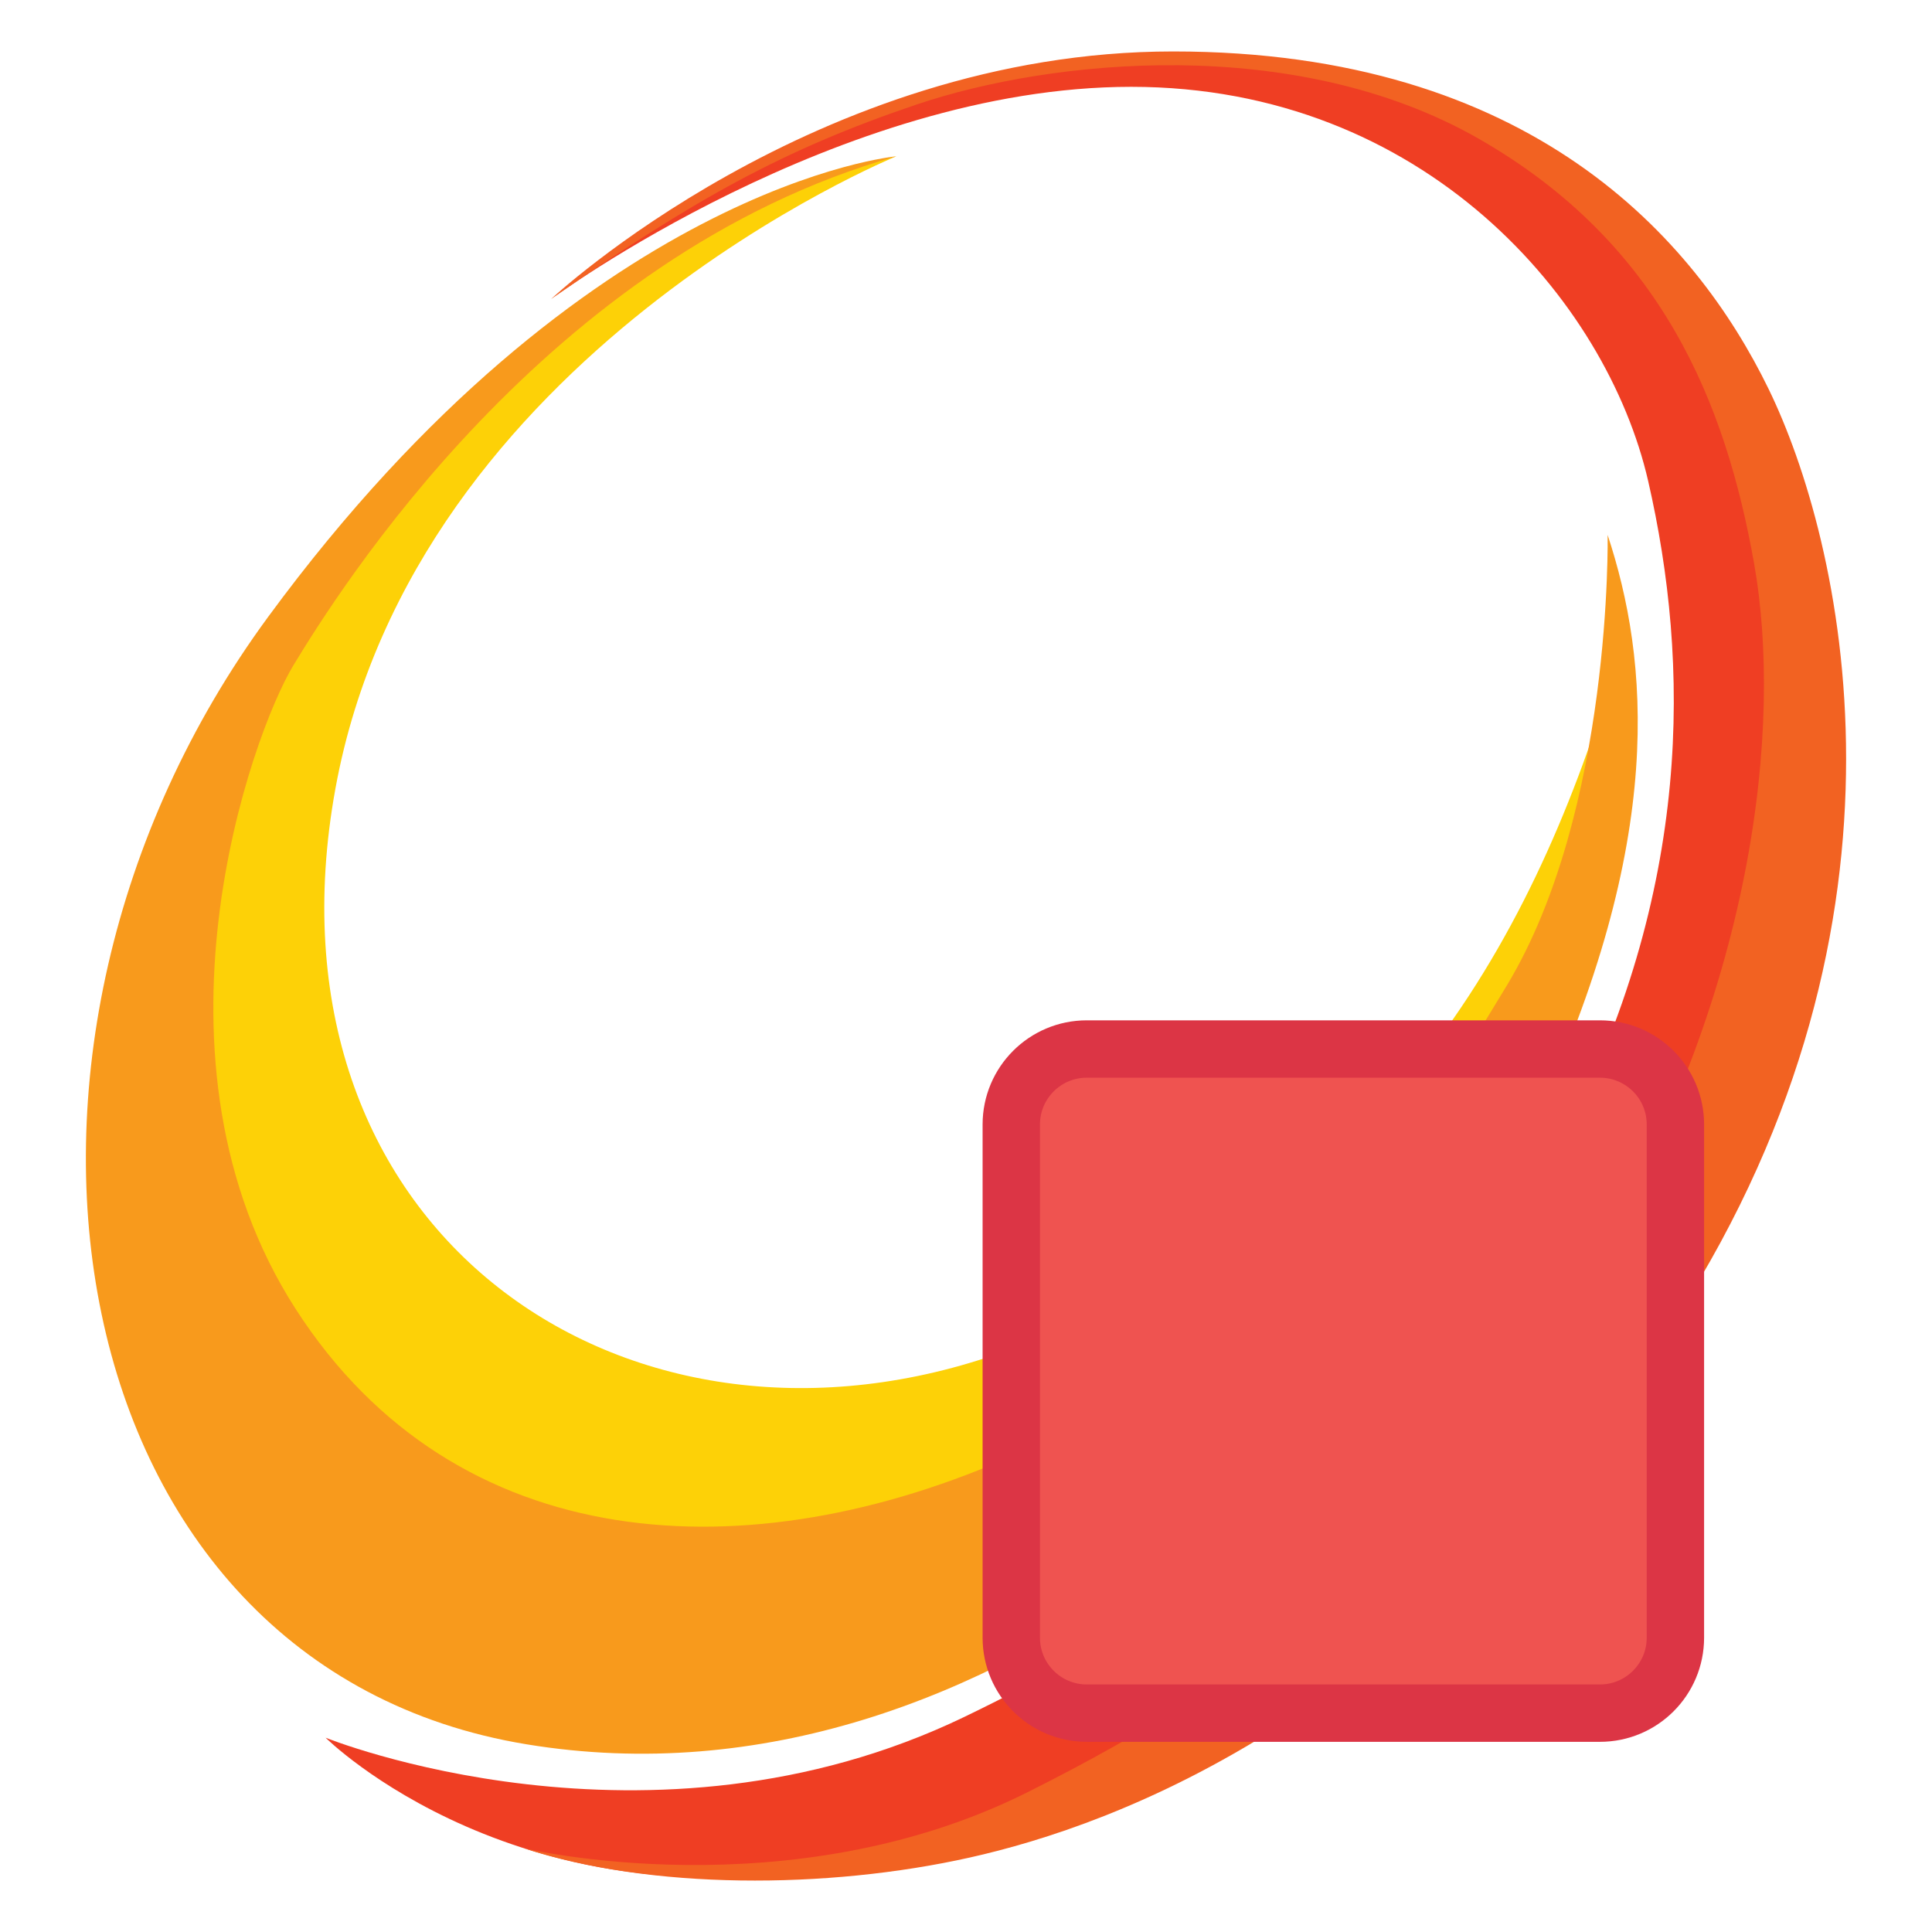
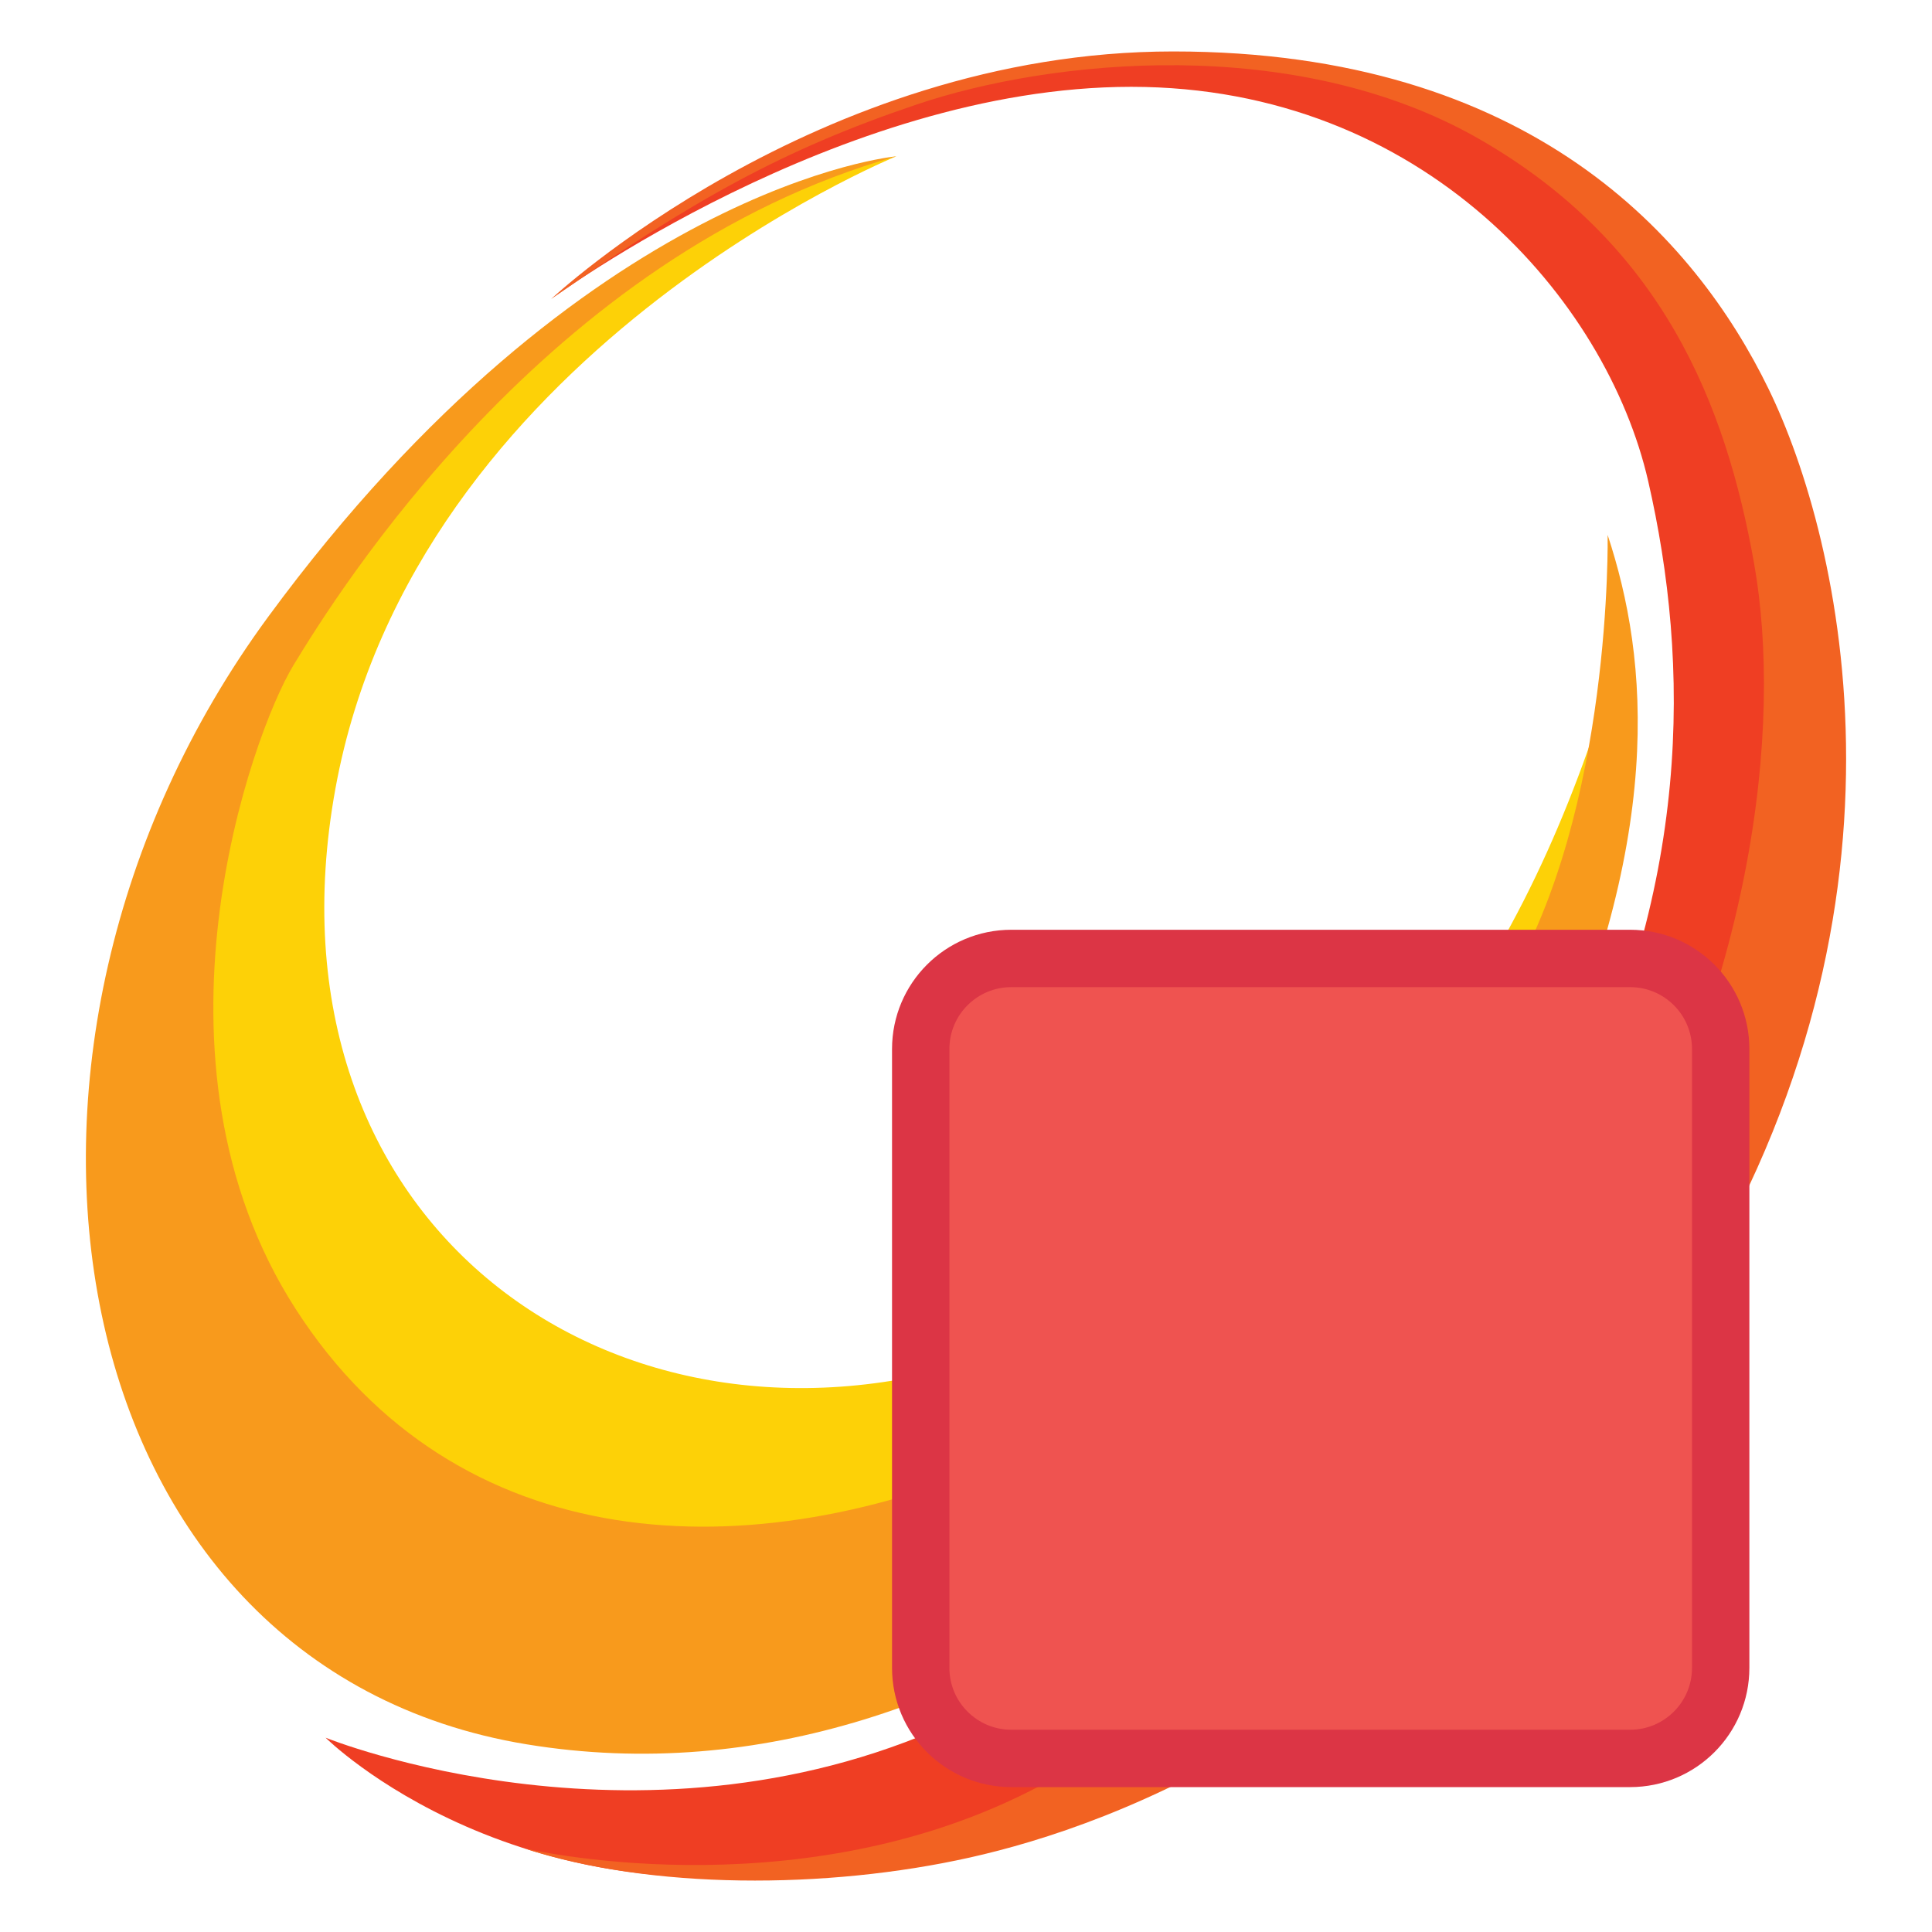
<svg xmlns="http://www.w3.org/2000/svg" version="1.1" id="Sunshine_Logo" width="256px" height="256px" viewBox="0 0 256 256" xml:space="preserve">
  <style type="text/css" id="style2">
	.st0{fill:#FDD107;}
	.st1{fill:#F89A1C;}
	.st2{fill:#EF3E23;}
	.st3{fill:#F26222;}
</style>
  <path class="st0" d="M118.769,20.712c0,0-63.833,26-74.333,83.833s37.167,91.5,86.333,75.333  s70.333-51,81.833-87c0,0-9.333,100.5-96.167,115.5s-118.167-50-82.167-119.833  C44.269,67.045,80.519,29.629,118.769,20.712z" id="path4" />
  <path class="st1" d="M118.769,20.712c0,0-41.125,3.667-83.25,61.042s-28.125,139.125,34.25,149.375  s115.875-44.875,133.5-82.375s15.167-61.458,9.75-77.875c0,0,0.667,36.417-13.333,59.667  s-29.75,46.333-65.083,62.167s-74.167,13.75-95.417-19.25s-5.917-76.083-0.292-85.333  S72.394,33.795,118.769,20.712z" id="path6" />
  <path class="st2" d="M73.019,39.629c0,0,38.125-28.125,76.875-28.125s63,28.25,68.5,52.25s6,54.125-11.5,87.625  s-37.375,56-79.125,76.125s-84.625,2.75-84.625,2.75s25.977,25.875,71.051,16.5  c45.074-9.375,82.241-40.875,98.407-69.5s28.792-57.375,27.667-92.25s-23.75-54.5-31.25-60.25  s-23.188-17.812-58.188-16.562S86.456,29.816,73.019,39.629z" id="path8" />
  <path class="st3" d="M73.019,39.629c0,0,35-32.812,82.437-32.812s69.188,24.812,78.875,44.688  s21.812,70-12.188,123s-74.625,67.375-93.625,71.625s-42.431,4.269-59.111-1.23  c0,0,35.195,8.397,66.778-7.437s51.667-32.167,74.083-68.833  s25.917-72.75,22.167-93.917s-12.167-42.417-36.5-56.333s-56.729-10.531-74.479-4.531  S91.988,26.41,73.019,39.629z" id="path10" />
-   <rect style="fill:#ef5350;stroke:#dc3545;stroke-width:7.602;stroke-linecap:round;stroke-linejoin:round;stroke-opacity:1;paint-order:normal;fill-opacity:1" id="rect-disconnected-stop" width="88" height="88" x="134" y="139" rx="10" />
+   <rect style="fill:#ef5350;stroke:#dc3545;stroke-width:7.602;stroke-linecap:round;stroke-linejoin:round;stroke-opacity:1;paint-order:normal;fill-opacity:1" id="rect-disconnected-stop" width="106" height="106" x="122" y="127" rx="12" />
</svg>
